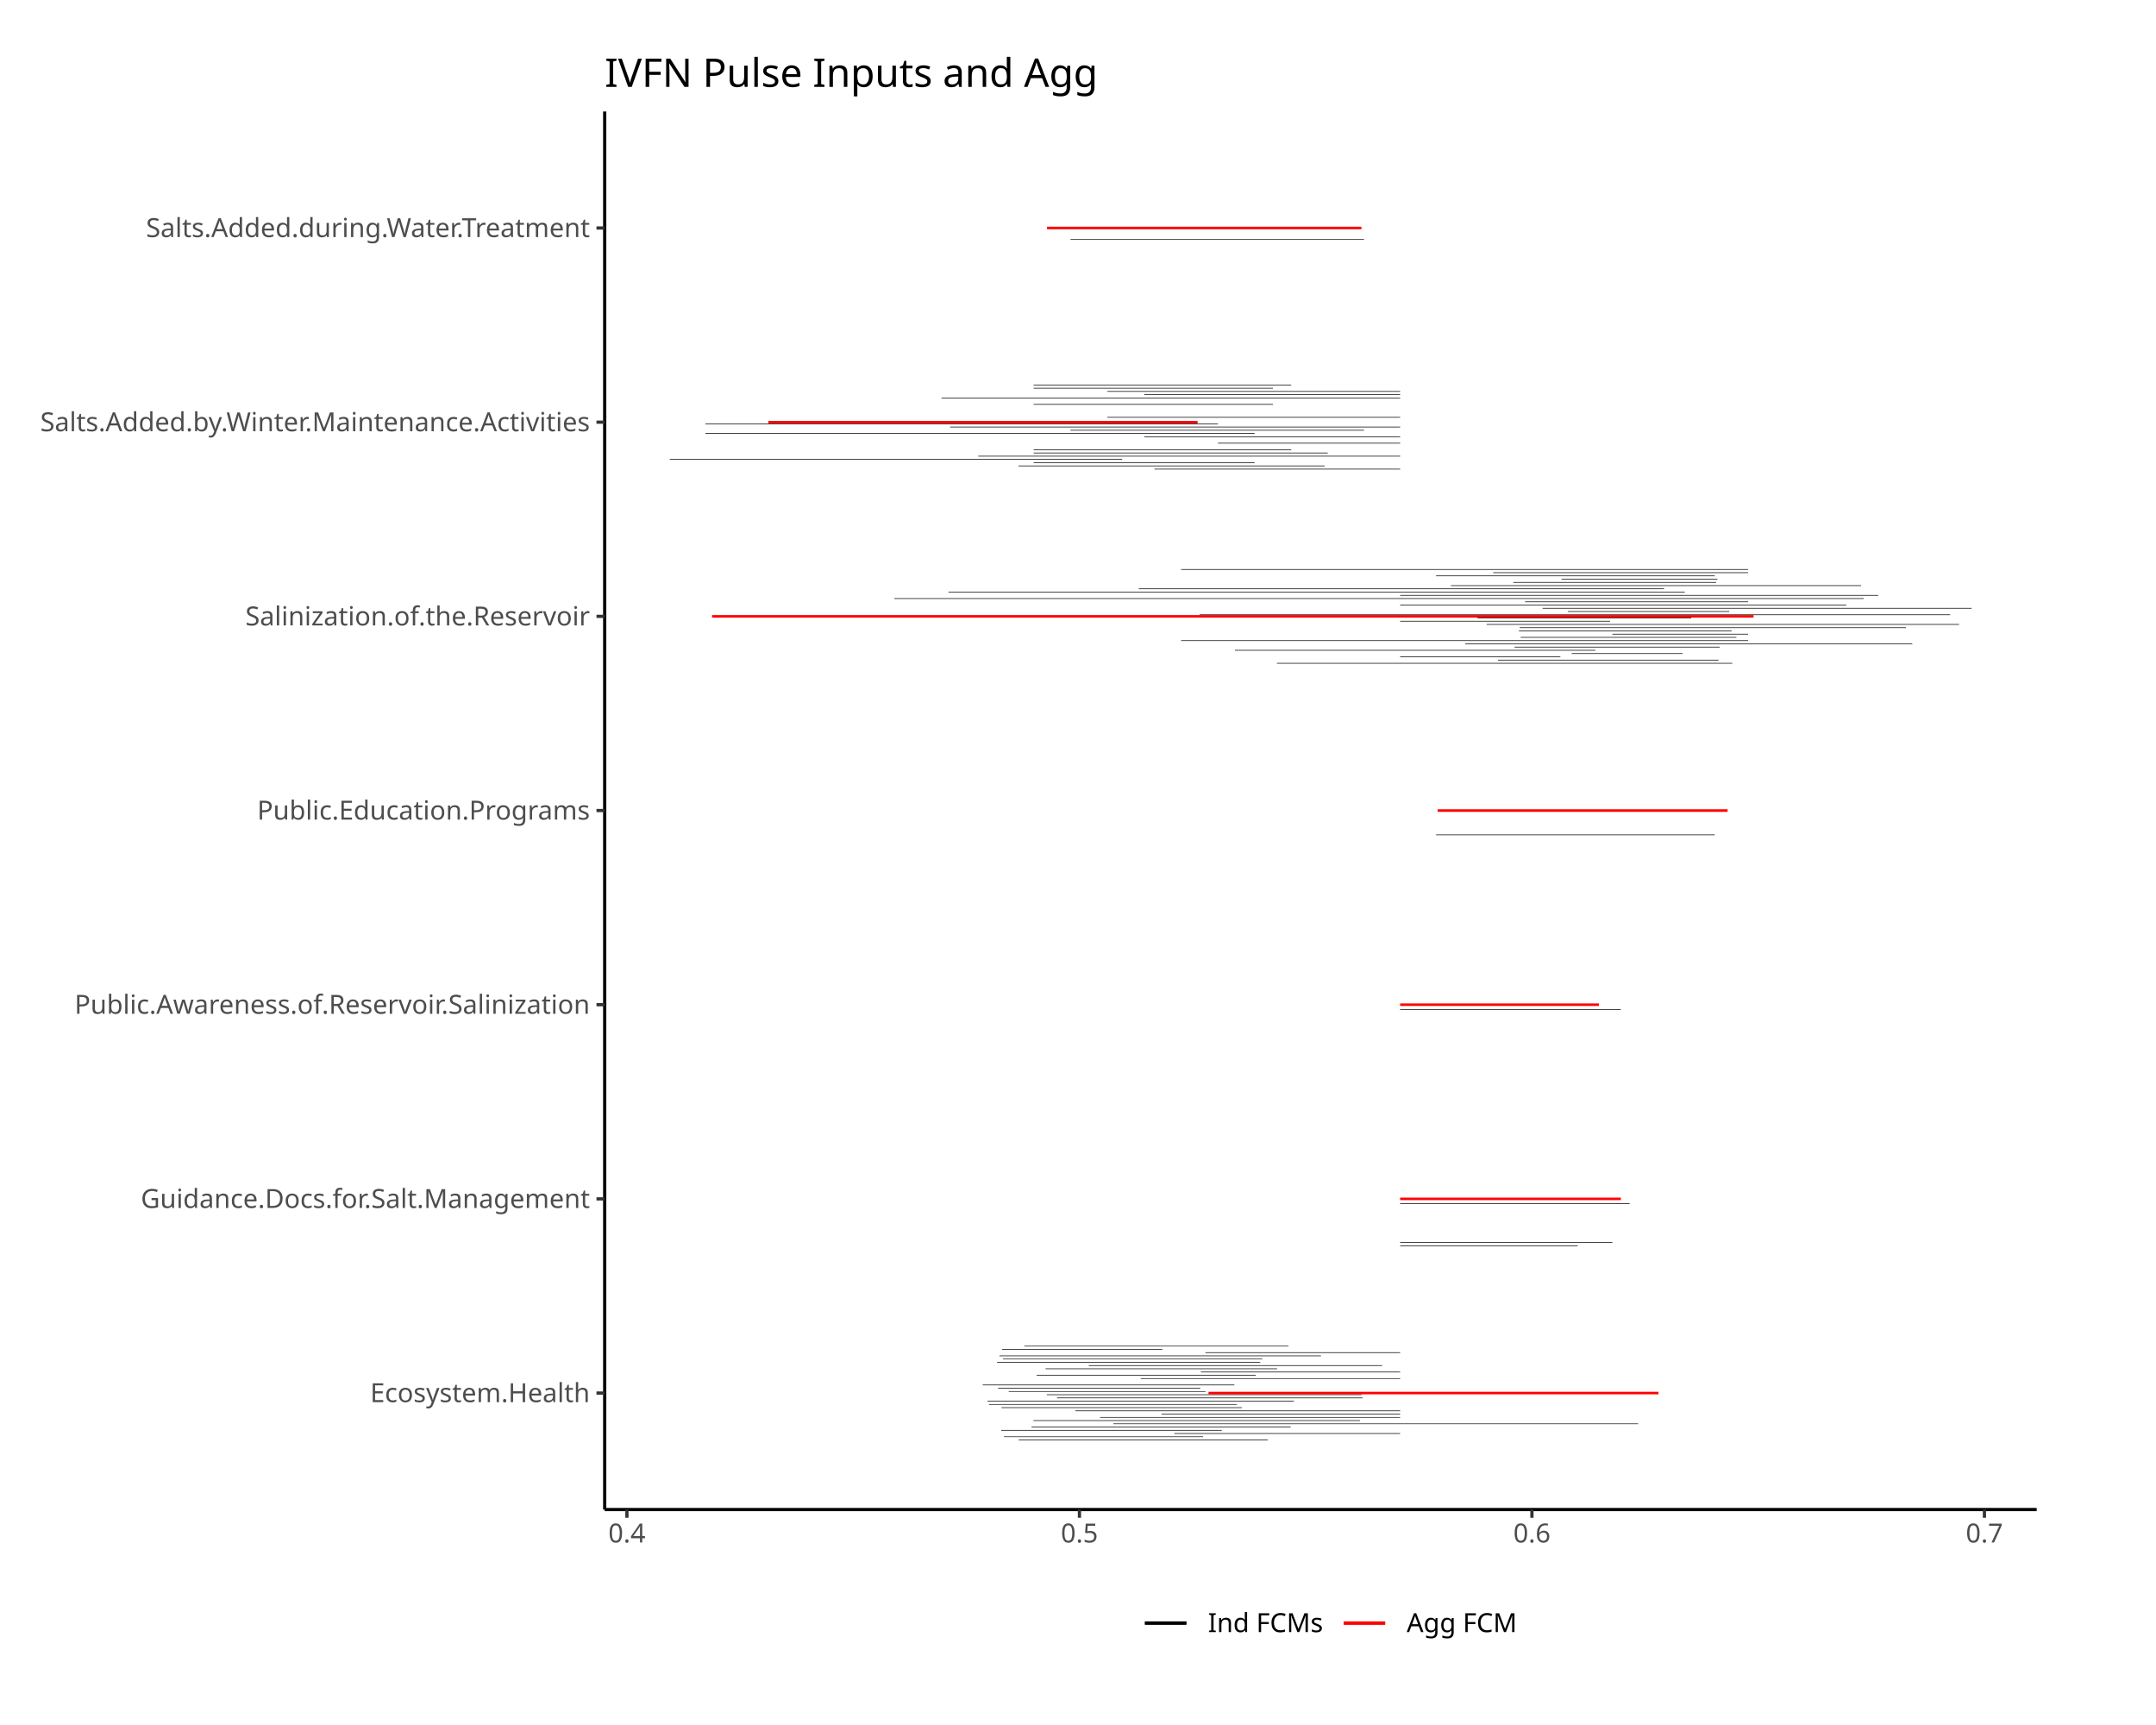
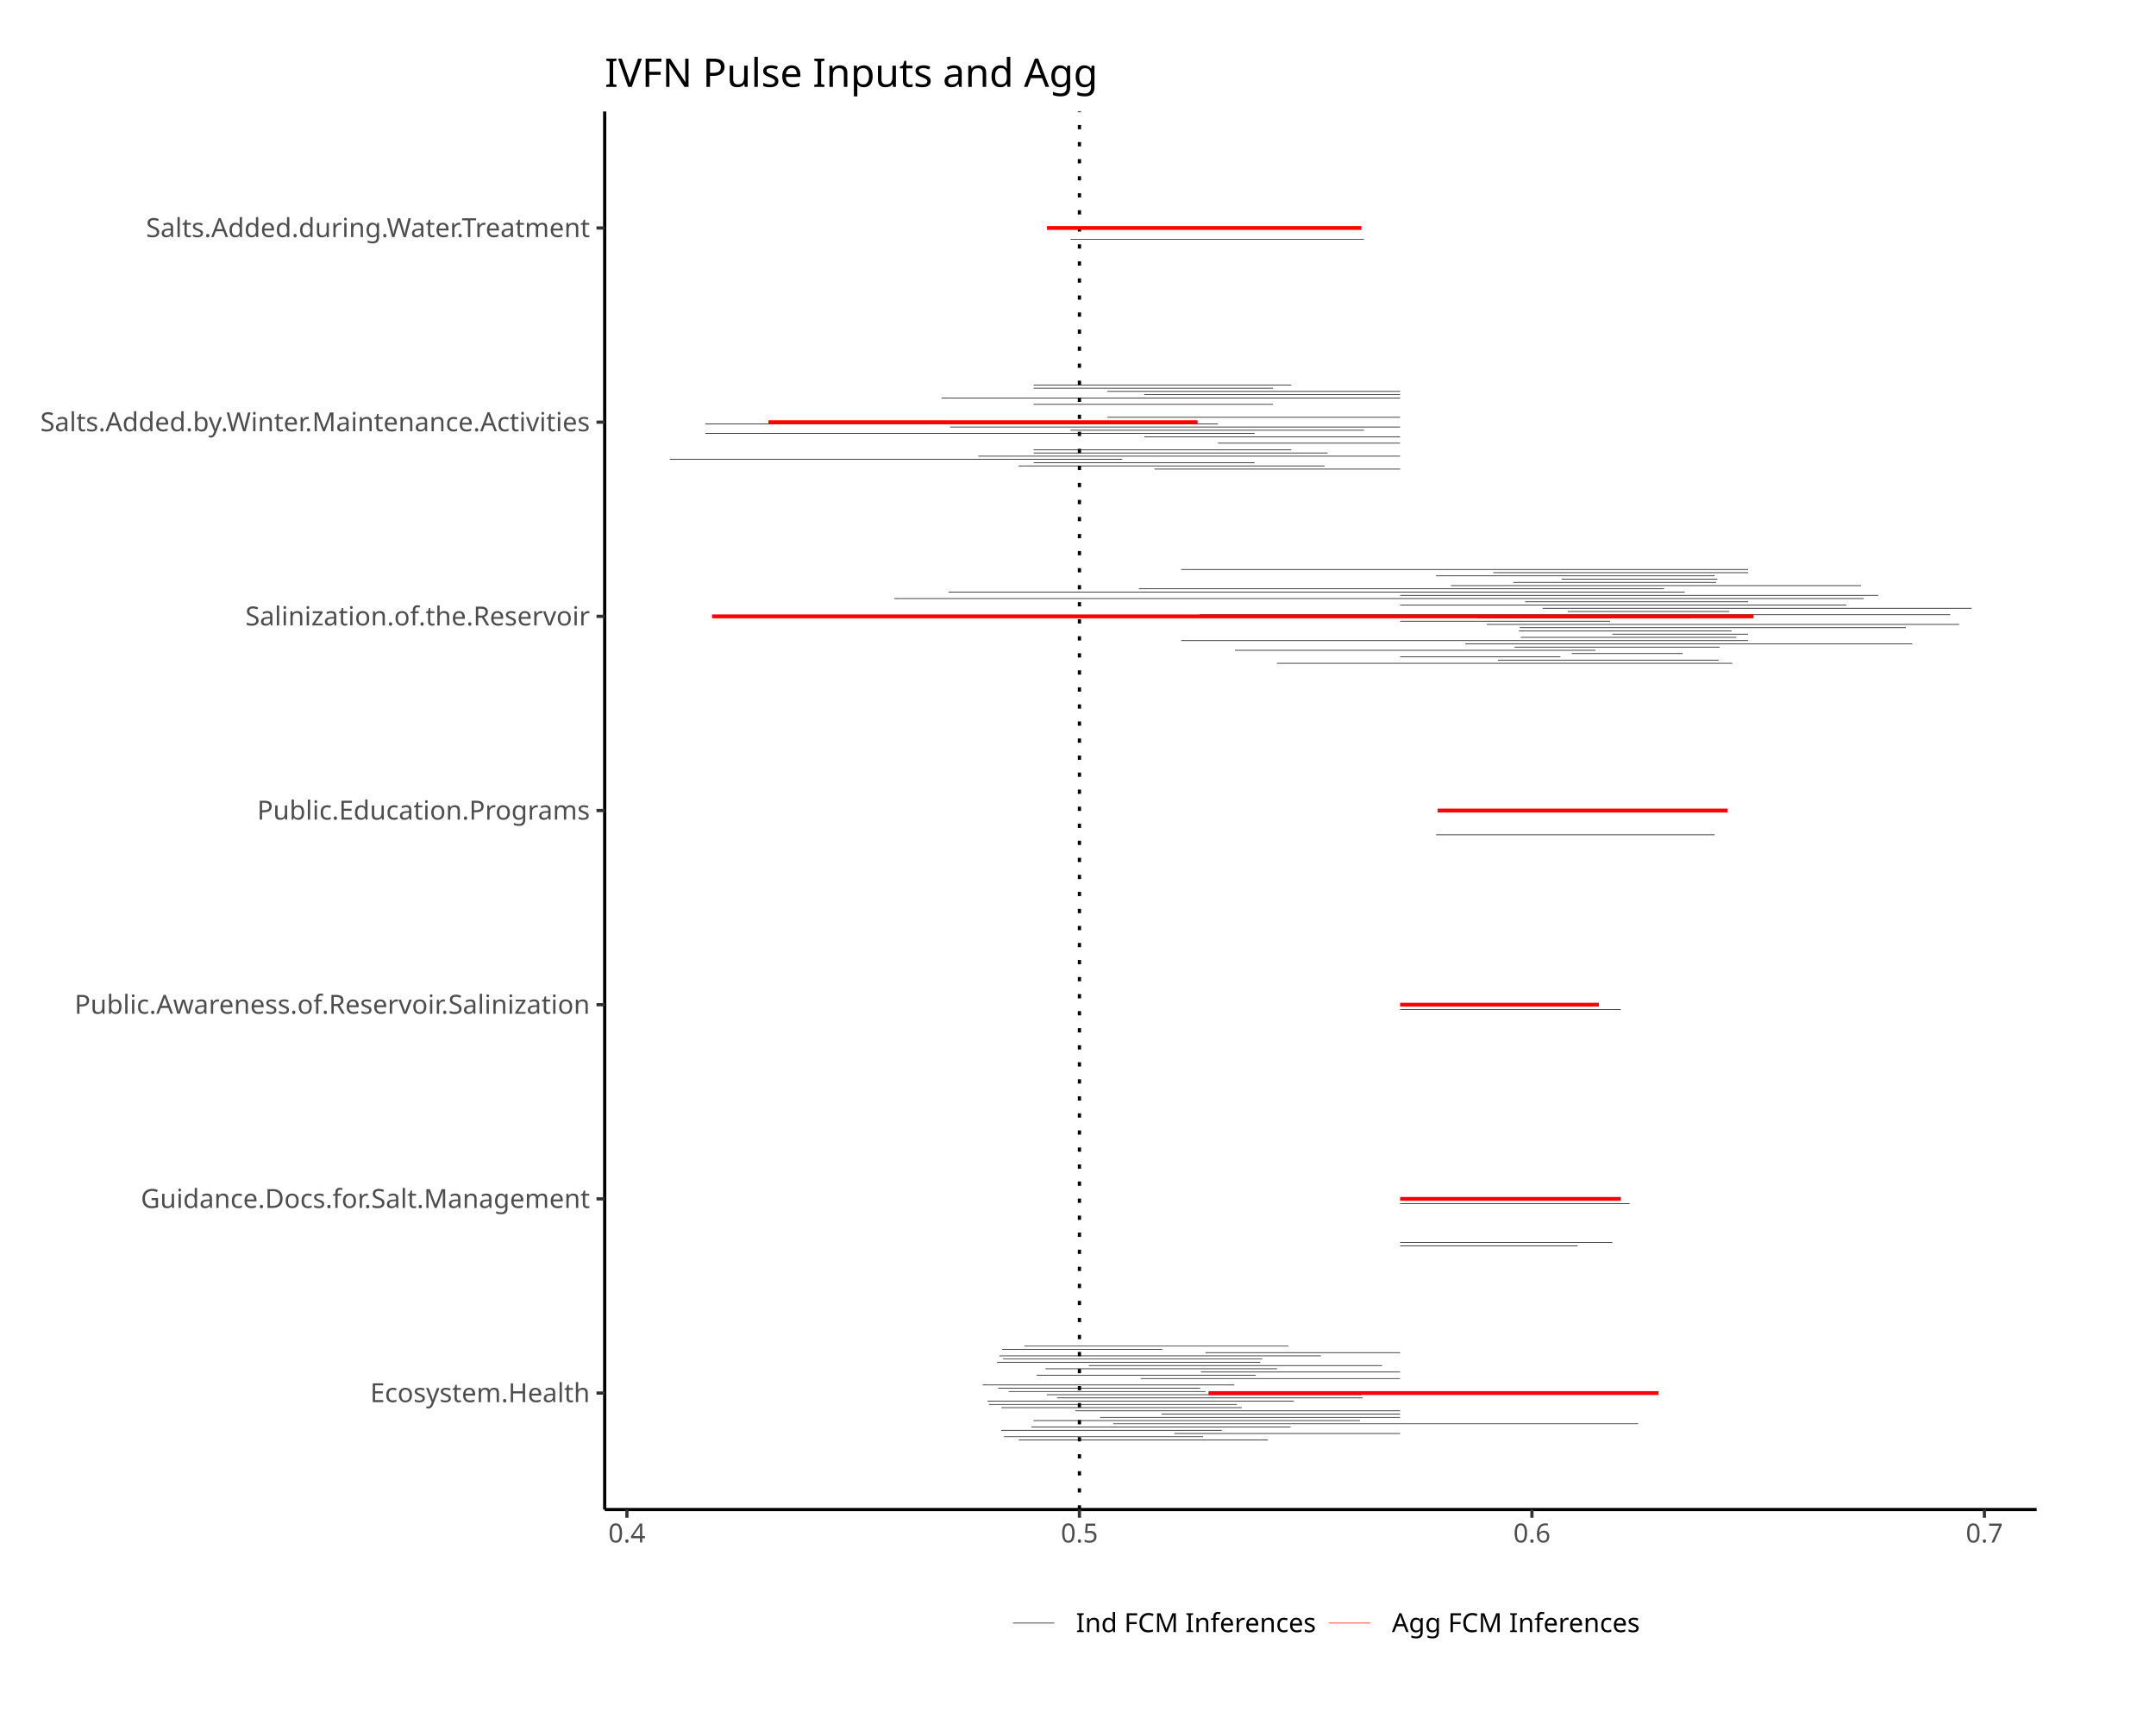
<svg xmlns="http://www.w3.org/2000/svg" class="svglite" data-engine-version="2.0" width="720.00pt" height="576.00pt" viewBox="0 0 720.00 576.00">
  <defs>
    <style type="text/css">
    .svglite line, .svglite polyline, .svglite polygon, .svglite path, .svglite rect, .svglite circle {
      fill: none;
      stroke: #000000;
      stroke-linecap: round;
      stroke-linejoin: round;
      stroke-miterlimit: 10.00;
    }
  </style>
  </defs>
  <rect width="100%" height="100%" style="stroke: none; fill: #FFFFFF;" />
  <defs>
    <clipPath id="cpMC4wMHw3MjAuMDB8MC4wMHw1NzYuMDA=">
      <rect x="0.00" y="0.00" width="720.00" height="576.00" />
    </clipPath>
  </defs>
  <g clip-path="url(#cpMC4wMHw3MjAuMDB8MC4wMHw1NzYuMDA=)">
-     <rect x="-0" y="0.00" width="720.00" height="576.00" style="stroke-width: 1.07; stroke: #FFFFFF; fill: #FFFFFF;" />
+     <rect x="0.00" y="0.00" width="720.00" height="576.00" style="stroke-width: 1.07; stroke: #FFFFFF; fill: #FFFFFF;" />
  </g>
  <defs>
    <clipPath id="cpMjAxLjk0fDY4MC4xNXwzNy4yM3w1MDQuMDY=">
      <rect x="201.94" y="37.23" width="478.21" height="466.83" />
    </clipPath>
  </defs>
  <g clip-path="url(#cpMjAxLjk0fDY4MC4xNXwzNy4yM3w1MDQuMDY=)">
    <rect x="201.94" y="37.23" width="478.21" height="466.83" style="stroke-width: 1.07; stroke: none; fill: #FFFFFF;" />
+     <line x1="360.48" y1="504.06" x2="360.48" y2="37.23" style="stroke-width: 1.07; stroke-dasharray: 1.42,4.27; stroke-linecap: butt;" />
    <line x1="340.20" y1="480.83" x2="423.37" y2="480.83" style="stroke-width: 0.21; stroke-linecap: butt;" />
    <line x1="335.26" y1="479.75" x2="401.78" y2="479.75" style="stroke-width: 0.21; stroke-linecap: butt;" />
    <line x1="392.16" y1="478.67" x2="467.58" y2="478.67" style="stroke-width: 0.21; stroke-linecap: butt;" />
    <line x1="334.36" y1="477.59" x2="408.01" y2="477.59" style="stroke-width: 0.21; stroke-linecap: butt;" />
    <line x1="344.47" y1="476.51" x2="430.99" y2="476.51" style="stroke-width: 0.21; stroke-linecap: butt;" />
    <line x1="371.79" y1="475.43" x2="547.07" y2="475.43" style="stroke-width: 0.21; stroke-linecap: butt;" />
    <line x1="345.11" y1="474.34" x2="454.16" y2="474.34" style="stroke-width: 0.21; stroke-linecap: butt;" />
    <line x1="367.36" y1="473.26" x2="467.58" y2="473.26" style="stroke-width: 0.21; stroke-linecap: butt;" />
    <line x1="387.92" y1="472.18" x2="467.58" y2="472.18" style="stroke-width: 0.21; stroke-linecap: butt;" />
    <line x1="359.13" y1="471.10" x2="467.58" y2="471.10" style="stroke-width: 0.21; stroke-linecap: butt;" />
    <line x1="334.45" y1="470.02" x2="414.71" y2="470.02" style="stroke-width: 0.21; stroke-linecap: butt;" />
    <line x1="330.28" y1="468.94" x2="413.05" y2="468.94" style="stroke-width: 0.21; stroke-linecap: butt;" />
    <line x1="329.80" y1="467.86" x2="432.12" y2="467.86" style="stroke-width: 0.21; stroke-linecap: butt;" />
    <line x1="352.99" y1="466.78" x2="455.02" y2="466.78" style="stroke-width: 0.21; stroke-linecap: butt;" />
    <line x1="349.59" y1="465.70" x2="454.65" y2="465.70" style="stroke-width: 0.21; stroke-linecap: butt;" />
    <line x1="336.85" y1="464.62" x2="402.58" y2="464.62" style="stroke-width: 0.21; stroke-linecap: butt;" />
    <line x1="333.34" y1="463.54" x2="400.83" y2="463.54" style="stroke-width: 0.21; stroke-linecap: butt;" />
    <line x1="328.17" y1="462.46" x2="412.21" y2="462.46" style="stroke-width: 0.21; stroke-linecap: butt;" />
    <line x1="467.58" y1="461.38" x2="467.58" y2="461.38" style="stroke-width: 0.21; stroke-linecap: butt;" />
    <line x1="380.97" y1="460.30" x2="467.58" y2="460.30" style="stroke-width: 0.21; stroke-linecap: butt;" />
    <line x1="346.19" y1="459.22" x2="419.38" y2="459.22" style="stroke-width: 0.21; stroke-linecap: butt;" />
    <line x1="401.05" y1="458.14" x2="467.58" y2="458.14" style="stroke-width: 0.21; stroke-linecap: butt;" />
    <line x1="349.16" y1="457.05" x2="426.48" y2="457.05" style="stroke-width: 0.21; stroke-linecap: butt;" />
    <line x1="363.61" y1="455.97" x2="461.55" y2="455.97" style="stroke-width: 0.21; stroke-linecap: butt;" />
    <line x1="332.98" y1="454.89" x2="420.86" y2="454.89" style="stroke-width: 0.21; stroke-linecap: butt;" />
    <line x1="334.95" y1="453.81" x2="421.54" y2="453.81" style="stroke-width: 0.21; stroke-linecap: butt;" />
    <line x1="333.77" y1="452.73" x2="441.13" y2="452.73" style="stroke-width: 0.21; stroke-linecap: butt;" />
    <line x1="402.57" y1="451.65" x2="467.58" y2="451.65" style="stroke-width: 0.21; stroke-linecap: butt;" />
    <line x1="334.67" y1="450.57" x2="388.14" y2="450.57" style="stroke-width: 0.21; stroke-linecap: butt;" />
    <line x1="342.10" y1="449.49" x2="430.29" y2="449.49" style="stroke-width: 0.21; stroke-linecap: butt;" />
    <line x1="467.58" y1="415.99" x2="526.86" y2="415.99" style="stroke-width: 0.21; stroke-linecap: butt;" />
    <line x1="467.58" y1="414.91" x2="538.46" y2="414.91" style="stroke-width: 0.21; stroke-linecap: butt;" />
    <line x1="467.58" y1="413.83" x2="467.58" y2="413.83" style="stroke-width: 0.21; stroke-linecap: butt;" />
    <line x1="467.58" y1="412.75" x2="467.58" y2="412.75" style="stroke-width: 0.21; stroke-linecap: butt;" />
    <line x1="467.58" y1="411.67" x2="467.58" y2="411.67" style="stroke-width: 0.21; stroke-linecap: butt;" />
    <line x1="467.58" y1="410.59" x2="467.58" y2="410.59" style="stroke-width: 0.21; stroke-linecap: butt;" />
    <line x1="467.58" y1="409.51" x2="467.58" y2="409.51" style="stroke-width: 0.21; stroke-linecap: butt;" />
    <line x1="467.58" y1="408.43" x2="467.58" y2="408.43" style="stroke-width: 0.21; stroke-linecap: butt;" />
    <line x1="467.58" y1="407.35" x2="467.58" y2="407.35" style="stroke-width: 0.21; stroke-linecap: butt;" />
    <line x1="467.58" y1="406.27" x2="467.58" y2="406.27" style="stroke-width: 0.21; stroke-linecap: butt;" />
    <line x1="467.58" y1="405.18" x2="467.58" y2="405.18" style="stroke-width: 0.21; stroke-linecap: butt;" />
    <line x1="467.58" y1="404.10" x2="467.58" y2="404.10" style="stroke-width: 0.21; stroke-linecap: butt;" />
    <line x1="467.58" y1="403.02" x2="467.58" y2="403.02" style="stroke-width: 0.21; stroke-linecap: butt;" />
    <line x1="467.58" y1="401.94" x2="544.22" y2="401.94" style="stroke-width: 0.21; stroke-linecap: butt;" />
    <line x1="467.58" y1="400.86" x2="467.58" y2="400.86" style="stroke-width: 0.21; stroke-linecap: butt;" />
    <line x1="467.58" y1="399.78" x2="467.58" y2="399.78" style="stroke-width: 0.21; stroke-linecap: butt;" />
    <line x1="467.58" y1="398.70" x2="467.58" y2="398.70" style="stroke-width: 0.21; stroke-linecap: butt;" />
    <line x1="467.58" y1="397.62" x2="467.58" y2="397.62" style="stroke-width: 0.21; stroke-linecap: butt;" />
    <line x1="467.58" y1="396.54" x2="467.58" y2="396.54" style="stroke-width: 0.21; stroke-linecap: butt;" />
    <line x1="467.58" y1="395.46" x2="467.58" y2="395.46" style="stroke-width: 0.21; stroke-linecap: butt;" />
    <line x1="467.58" y1="394.38" x2="467.58" y2="394.38" style="stroke-width: 0.21; stroke-linecap: butt;" />
    <line x1="467.58" y1="393.30" x2="467.58" y2="393.30" style="stroke-width: 0.21; stroke-linecap: butt;" />
    <line x1="467.58" y1="392.22" x2="467.58" y2="392.22" style="stroke-width: 0.21; stroke-linecap: butt;" />
    <line x1="467.58" y1="391.14" x2="467.58" y2="391.14" style="stroke-width: 0.21; stroke-linecap: butt;" />
    <line x1="467.58" y1="390.06" x2="467.58" y2="390.06" style="stroke-width: 0.21; stroke-linecap: butt;" />
    <line x1="467.58" y1="388.98" x2="467.58" y2="388.98" style="stroke-width: 0.21; stroke-linecap: butt;" />
    <line x1="467.58" y1="387.89" x2="467.58" y2="387.89" style="stroke-width: 0.21; stroke-linecap: butt;" />
    <line x1="467.58" y1="386.81" x2="467.58" y2="386.81" style="stroke-width: 0.21; stroke-linecap: butt;" />
    <line x1="467.58" y1="385.73" x2="467.58" y2="385.73" style="stroke-width: 0.21; stroke-linecap: butt;" />
    <line x1="467.58" y1="384.65" x2="467.58" y2="384.65" style="stroke-width: 0.21; stroke-linecap: butt;" />
    <line x1="467.58" y1="351.15" x2="467.58" y2="351.15" style="stroke-width: 0.21; stroke-linecap: butt;" />
    <line x1="467.58" y1="350.07" x2="467.58" y2="350.07" style="stroke-width: 0.21; stroke-linecap: butt;" />
    <line x1="467.58" y1="348.99" x2="467.58" y2="348.99" style="stroke-width: 0.21; stroke-linecap: butt;" />
    <line x1="467.58" y1="347.91" x2="467.58" y2="347.91" style="stroke-width: 0.21; stroke-linecap: butt;" />
    <line x1="467.58" y1="346.83" x2="467.58" y2="346.83" style="stroke-width: 0.21; stroke-linecap: butt;" />
    <line x1="467.58" y1="345.75" x2="467.58" y2="345.75" style="stroke-width: 0.21; stroke-linecap: butt;" />
    <line x1="467.58" y1="344.67" x2="467.58" y2="344.67" style="stroke-width: 0.21; stroke-linecap: butt;" />
    <line x1="467.58" y1="343.59" x2="467.58" y2="343.59" style="stroke-width: 0.21; stroke-linecap: butt;" />
    <line x1="467.58" y1="342.51" x2="467.58" y2="342.51" style="stroke-width: 0.21; stroke-linecap: butt;" />
    <line x1="467.58" y1="341.43" x2="467.58" y2="341.43" style="stroke-width: 0.21; stroke-linecap: butt;" />
    <line x1="467.58" y1="340.35" x2="467.58" y2="340.35" style="stroke-width: 0.21; stroke-linecap: butt;" />
    <line x1="467.58" y1="339.27" x2="467.58" y2="339.27" style="stroke-width: 0.21; stroke-linecap: butt;" />
    <line x1="467.58" y1="338.19" x2="467.58" y2="338.19" style="stroke-width: 0.21; stroke-linecap: butt;" />
    <line x1="467.58" y1="337.10" x2="541.27" y2="337.10" style="stroke-width: 0.21; stroke-linecap: butt;" />
    <line x1="467.58" y1="336.02" x2="467.58" y2="336.02" style="stroke-width: 0.21; stroke-linecap: butt;" />
    <line x1="467.58" y1="334.94" x2="467.58" y2="334.94" style="stroke-width: 0.21; stroke-linecap: butt;" />
    <line x1="467.58" y1="333.86" x2="467.58" y2="333.86" style="stroke-width: 0.21; stroke-linecap: butt;" />
    <line x1="467.58" y1="332.78" x2="467.58" y2="332.78" style="stroke-width: 0.21; stroke-linecap: butt;" />
    <line x1="467.58" y1="331.70" x2="467.58" y2="331.70" style="stroke-width: 0.21; stroke-linecap: butt;" />
    <line x1="467.58" y1="330.62" x2="467.58" y2="330.62" style="stroke-width: 0.21; stroke-linecap: butt;" />
    <line x1="467.58" y1="329.54" x2="467.58" y2="329.54" style="stroke-width: 0.21; stroke-linecap: butt;" />
    <line x1="467.58" y1="328.46" x2="467.58" y2="328.46" style="stroke-width: 0.21; stroke-linecap: butt;" />
    <line x1="467.58" y1="327.38" x2="467.58" y2="327.38" style="stroke-width: 0.21; stroke-linecap: butt;" />
    <line x1="467.58" y1="326.30" x2="467.58" y2="326.30" style="stroke-width: 0.21; stroke-linecap: butt;" />
    <line x1="467.58" y1="325.22" x2="467.58" y2="325.22" style="stroke-width: 0.21; stroke-linecap: butt;" />
    <line x1="467.58" y1="324.14" x2="467.58" y2="324.14" style="stroke-width: 0.21; stroke-linecap: butt;" />
    <line x1="467.58" y1="323.06" x2="467.58" y2="323.06" style="stroke-width: 0.21; stroke-linecap: butt;" />
    <line x1="467.58" y1="321.98" x2="467.58" y2="321.98" style="stroke-width: 0.21; stroke-linecap: butt;" />
    <line x1="467.58" y1="320.90" x2="467.58" y2="320.90" style="stroke-width: 0.21; stroke-linecap: butt;" />
    <line x1="467.58" y1="319.81" x2="467.58" y2="319.81" style="stroke-width: 0.21; stroke-linecap: butt;" />
    <line x1="467.58" y1="286.31" x2="467.58" y2="286.31" style="stroke-width: 0.21; stroke-linecap: butt;" />
    <line x1="467.58" y1="285.23" x2="467.58" y2="285.23" style="stroke-width: 0.21; stroke-linecap: butt;" />
    <line x1="467.58" y1="284.15" x2="467.58" y2="284.15" style="stroke-width: 0.21; stroke-linecap: butt;" />
    <line x1="467.58" y1="283.07" x2="467.58" y2="283.07" style="stroke-width: 0.21; stroke-linecap: butt;" />
    <line x1="467.58" y1="281.99" x2="467.58" y2="281.99" style="stroke-width: 0.21; stroke-linecap: butt;" />
    <line x1="467.58" y1="280.91" x2="467.58" y2="280.91" style="stroke-width: 0.21; stroke-linecap: butt;" />
    <line x1="467.58" y1="279.83" x2="467.58" y2="279.83" style="stroke-width: 0.21; stroke-linecap: butt;" />
    <line x1="479.59" y1="278.75" x2="572.63" y2="278.75" style="stroke-width: 0.21; stroke-linecap: butt;" />
    <line x1="467.58" y1="277.67" x2="467.58" y2="277.67" style="stroke-width: 0.21; stroke-linecap: butt;" />
    <line x1="467.58" y1="276.59" x2="467.58" y2="276.59" style="stroke-width: 0.21; stroke-linecap: butt;" />
    <line x1="467.58" y1="275.51" x2="467.58" y2="275.51" style="stroke-width: 0.21; stroke-linecap: butt;" />
    <line x1="467.58" y1="274.43" x2="467.58" y2="274.43" style="stroke-width: 0.21; stroke-linecap: butt;" />
    <line x1="467.58" y1="273.35" x2="467.58" y2="273.35" style="stroke-width: 0.21; stroke-linecap: butt;" />
    <line x1="467.58" y1="272.27" x2="467.58" y2="272.27" style="stroke-width: 0.21; stroke-linecap: butt;" />
    <line x1="467.58" y1="271.19" x2="467.58" y2="271.19" style="stroke-width: 0.21; stroke-linecap: butt;" />
    <line x1="467.58" y1="270.11" x2="467.58" y2="270.11" style="stroke-width: 0.21; stroke-linecap: butt;" />
    <line x1="467.58" y1="269.02" x2="467.58" y2="269.02" style="stroke-width: 0.21; stroke-linecap: butt;" />
    <line x1="467.58" y1="267.94" x2="467.58" y2="267.94" style="stroke-width: 0.21; stroke-linecap: butt;" />
    <line x1="467.58" y1="266.86" x2="467.58" y2="266.86" style="stroke-width: 0.21; stroke-linecap: butt;" />
    <line x1="467.58" y1="265.78" x2="467.58" y2="265.78" style="stroke-width: 0.21; stroke-linecap: butt;" />
    <line x1="467.58" y1="264.70" x2="467.58" y2="264.70" style="stroke-width: 0.21; stroke-linecap: butt;" />
    <line x1="467.58" y1="263.62" x2="467.58" y2="263.62" style="stroke-width: 0.21; stroke-linecap: butt;" />
    <line x1="467.58" y1="262.54" x2="467.58" y2="262.54" style="stroke-width: 0.21; stroke-linecap: butt;" />
    <line x1="467.58" y1="261.46" x2="467.58" y2="261.46" style="stroke-width: 0.21; stroke-linecap: butt;" />
    <line x1="467.58" y1="260.38" x2="467.58" y2="260.38" style="stroke-width: 0.21; stroke-linecap: butt;" />
    <line x1="467.58" y1="259.30" x2="467.58" y2="259.30" style="stroke-width: 0.21; stroke-linecap: butt;" />
    <line x1="467.58" y1="258.22" x2="467.58" y2="258.22" style="stroke-width: 0.21; stroke-linecap: butt;" />
    <line x1="467.58" y1="257.14" x2="467.58" y2="257.14" style="stroke-width: 0.21; stroke-linecap: butt;" />
    <line x1="467.58" y1="256.06" x2="467.58" y2="256.06" style="stroke-width: 0.21; stroke-linecap: butt;" />
    <line x1="467.58" y1="254.98" x2="467.58" y2="254.98" style="stroke-width: 0.21; stroke-linecap: butt;" />
    <line x1="426.44" y1="221.48" x2="578.51" y2="221.48" style="stroke-width: 0.21; stroke-linecap: butt;" />
    <line x1="500.25" y1="220.40" x2="573.93" y2="220.40" style="stroke-width: 0.21; stroke-linecap: butt;" />
    <line x1="467.58" y1="219.32" x2="521.08" y2="219.32" style="stroke-width: 0.21; stroke-linecap: butt;" />
    <line x1="524.87" y1="218.24" x2="561.90" y2="218.24" style="stroke-width: 0.21; stroke-linecap: butt;" />
    <line x1="412.40" y1="217.15" x2="532.79" y2="217.15" style="stroke-width: 0.21; stroke-linecap: butt;" />
    <line x1="505.79" y1="216.07" x2="574.32" y2="216.07" style="stroke-width: 0.21; stroke-linecap: butt;" />
    <line x1="489.34" y1="214.99" x2="638.60" y2="214.99" style="stroke-width: 0.21; stroke-linecap: butt;" />
    <line x1="394.44" y1="213.91" x2="583.80" y2="213.91" style="stroke-width: 0.21; stroke-linecap: butt;" />
    <line x1="507.84" y1="212.83" x2="579.87" y2="212.83" style="stroke-width: 0.21; stroke-linecap: butt;" />
    <line x1="538.46" y1="211.75" x2="583.80" y2="211.75" style="stroke-width: 0.21; stroke-linecap: butt;" />
    <line x1="507.25" y1="210.67" x2="578.29" y2="210.67" style="stroke-width: 0.21; stroke-linecap: butt;" />
    <line x1="507.52" y1="209.59" x2="636.49" y2="209.59" style="stroke-width: 0.21; stroke-linecap: butt;" />
    <line x1="496.47" y1="208.51" x2="654.25" y2="208.51" style="stroke-width: 0.21; stroke-linecap: butt;" />
    <line x1="467.58" y1="207.43" x2="537.70" y2="207.43" style="stroke-width: 0.21; stroke-linecap: butt;" />
    <line x1="493.42" y1="206.35" x2="564.78" y2="206.35" style="stroke-width: 0.21; stroke-linecap: butt;" />
    <line x1="400.59" y1="205.27" x2="651.25" y2="205.27" style="stroke-width: 0.21; stroke-linecap: butt;" />
    <line x1="523.56" y1="204.19" x2="577.49" y2="204.19" style="stroke-width: 0.21; stroke-linecap: butt;" />
    <line x1="515.17" y1="203.11" x2="658.41" y2="203.11" style="stroke-width: 0.21; stroke-linecap: butt;" />
    <line x1="467.58" y1="202.03" x2="616.57" y2="202.03" style="stroke-width: 0.21; stroke-linecap: butt;" />
    <line x1="509.29" y1="200.95" x2="583.80" y2="200.95" style="stroke-width: 0.21; stroke-linecap: butt;" />
    <line x1="298.67" y1="199.86" x2="622.39" y2="199.86" style="stroke-width: 0.21; stroke-linecap: butt;" />
    <line x1="467.58" y1="198.78" x2="627.23" y2="198.78" style="stroke-width: 0.21; stroke-linecap: butt;" />
    <line x1="316.75" y1="197.70" x2="562.62" y2="197.70" style="stroke-width: 0.21; stroke-linecap: butt;" />
    <line x1="380.31" y1="196.62" x2="555.72" y2="196.62" style="stroke-width: 0.21; stroke-linecap: butt;" />
    <line x1="484.55" y1="195.54" x2="621.51" y2="195.54" style="stroke-width: 0.21; stroke-linecap: butt;" />
    <line x1="505.35" y1="194.46" x2="573.13" y2="194.46" style="stroke-width: 0.21; stroke-linecap: butt;" />
    <line x1="521.50" y1="193.38" x2="573.53" y2="193.38" style="stroke-width: 0.21; stroke-linecap: butt;" />
    <line x1="479.59" y1="192.30" x2="572.63" y2="192.30" style="stroke-width: 0.21; stroke-linecap: butt;" />
    <line x1="498.66" y1="191.22" x2="583.80" y2="191.22" style="stroke-width: 0.21; stroke-linecap: butt;" />
    <line x1="394.44" y1="190.14" x2="583.80" y2="190.14" style="stroke-width: 0.21; stroke-linecap: butt;" />
    <line x1="385.54" y1="156.64" x2="467.58" y2="156.64" style="stroke-width: 0.21; stroke-linecap: butt;" />
    <line x1="340.12" y1="155.56" x2="442.38" y2="155.56" style="stroke-width: 0.21; stroke-linecap: butt;" />
    <line x1="345.17" y1="154.48" x2="418.98" y2="154.48" style="stroke-width: 0.21; stroke-linecap: butt;" />
    <line x1="223.68" y1="153.40" x2="374.75" y2="153.40" style="stroke-width: 0.21; stroke-linecap: butt;" />
    <line x1="326.71" y1="152.32" x2="467.58" y2="152.32" style="stroke-width: 0.21; stroke-linecap: butt;" />
    <line x1="345.18" y1="151.24" x2="443.38" y2="151.24" style="stroke-width: 0.21; stroke-linecap: butt;" />
    <line x1="345.18" y1="150.16" x2="431.20" y2="150.16" style="stroke-width: 0.21; stroke-linecap: butt;" />
    <line x1="467.58" y1="149.07" x2="467.58" y2="149.07" style="stroke-width: 0.21; stroke-linecap: butt;" />
    <line x1="406.73" y1="147.99" x2="467.58" y2="147.99" style="stroke-width: 0.21; stroke-linecap: butt;" />
    <line x1="467.58" y1="146.91" x2="467.58" y2="146.91" style="stroke-width: 0.21; stroke-linecap: butt;" />
    <line x1="382.14" y1="145.83" x2="467.58" y2="145.83" style="stroke-width: 0.21; stroke-linecap: butt;" />
    <line x1="235.58" y1="144.75" x2="418.98" y2="144.75" style="stroke-width: 0.21; stroke-linecap: butt;" />
    <line x1="357.50" y1="143.67" x2="455.51" y2="143.67" style="stroke-width: 0.21; stroke-linecap: butt;" />
    <line x1="317.30" y1="142.59" x2="467.58" y2="142.59" style="stroke-width: 0.21; stroke-linecap: butt;" />
    <line x1="235.58" y1="141.51" x2="406.73" y2="141.51" style="stroke-width: 0.21; stroke-linecap: butt;" />
    <line x1="467.58" y1="140.43" x2="467.58" y2="140.43" style="stroke-width: 0.21; stroke-linecap: butt;" />
    <line x1="369.82" y1="139.35" x2="467.58" y2="139.35" style="stroke-width: 0.21; stroke-linecap: butt;" />
    <line x1="467.58" y1="138.27" x2="467.58" y2="138.27" style="stroke-width: 0.21; stroke-linecap: butt;" />
    <line x1="467.58" y1="137.19" x2="467.58" y2="137.19" style="stroke-width: 0.21; stroke-linecap: butt;" />
    <line x1="467.58" y1="136.11" x2="467.58" y2="136.11" style="stroke-width: 0.21; stroke-linecap: butt;" />
    <line x1="345.18" y1="135.03" x2="425.10" y2="135.03" style="stroke-width: 0.21; stroke-linecap: butt;" />
    <line x1="467.58" y1="133.95" x2="467.58" y2="133.95" style="stroke-width: 0.21; stroke-linecap: butt;" />
    <line x1="314.43" y1="132.87" x2="467.58" y2="132.87" style="stroke-width: 0.21; stroke-linecap: butt;" />
    <line x1="382.14" y1="131.78" x2="467.58" y2="131.78" style="stroke-width: 0.21; stroke-linecap: butt;" />
    <line x1="369.82" y1="130.70" x2="467.58" y2="130.70" style="stroke-width: 0.21; stroke-linecap: butt;" />
    <line x1="345.18" y1="129.62" x2="425.10" y2="129.62" style="stroke-width: 0.21; stroke-linecap: butt;" />
    <line x1="345.18" y1="128.54" x2="431.20" y2="128.54" style="stroke-width: 0.21; stroke-linecap: butt;" />
    <line x1="467.58" y1="127.46" x2="467.58" y2="127.46" style="stroke-width: 0.21; stroke-linecap: butt;" />
    <line x1="467.58" y1="126.38" x2="467.58" y2="126.38" style="stroke-width: 0.21; stroke-linecap: butt;" />
    <line x1="467.58" y1="125.30" x2="467.58" y2="125.30" style="stroke-width: 0.21; stroke-linecap: butt;" />
    <line x1="467.58" y1="91.80" x2="467.58" y2="91.80" style="stroke-width: 0.21; stroke-linecap: butt;" />
    <line x1="467.58" y1="90.72" x2="467.58" y2="90.72" style="stroke-width: 0.21; stroke-linecap: butt;" />
    <line x1="467.58" y1="89.64" x2="467.58" y2="89.64" style="stroke-width: 0.21; stroke-linecap: butt;" />
    <line x1="467.58" y1="88.56" x2="467.58" y2="88.56" style="stroke-width: 0.21; stroke-linecap: butt;" />
    <line x1="467.58" y1="87.48" x2="467.58" y2="87.48" style="stroke-width: 0.21; stroke-linecap: butt;" />
    <line x1="467.58" y1="86.40" x2="467.58" y2="86.40" style="stroke-width: 0.21; stroke-linecap: butt;" />
    <line x1="467.58" y1="85.32" x2="467.58" y2="85.32" style="stroke-width: 0.21; stroke-linecap: butt;" />
    <line x1="467.58" y1="84.24" x2="467.58" y2="84.24" style="stroke-width: 0.21; stroke-linecap: butt;" />
    <line x1="467.58" y1="83.16" x2="467.58" y2="83.16" style="stroke-width: 0.21; stroke-linecap: butt;" />
    <line x1="467.58" y1="82.08" x2="467.58" y2="82.08" style="stroke-width: 0.21; stroke-linecap: butt;" />
    <line x1="467.58" y1="80.99" x2="467.58" y2="80.99" style="stroke-width: 0.21; stroke-linecap: butt;" />
    <line x1="357.50" y1="79.91" x2="455.51" y2="79.91" style="stroke-width: 0.21; stroke-linecap: butt;" />
    <line x1="467.58" y1="78.83" x2="467.58" y2="78.83" style="stroke-width: 0.21; stroke-linecap: butt;" />
    <line x1="467.58" y1="77.75" x2="467.58" y2="77.75" style="stroke-width: 0.21; stroke-linecap: butt;" />
    <line x1="467.58" y1="76.67" x2="467.58" y2="76.67" style="stroke-width: 0.21; stroke-linecap: butt;" />
    <line x1="467.58" y1="75.59" x2="467.58" y2="75.59" style="stroke-width: 0.21; stroke-linecap: butt;" />
    <line x1="467.58" y1="74.51" x2="467.58" y2="74.51" style="stroke-width: 0.21; stroke-linecap: butt;" />
    <line x1="467.58" y1="73.43" x2="467.58" y2="73.43" style="stroke-width: 0.21; stroke-linecap: butt;" />
    <line x1="467.58" y1="72.35" x2="467.58" y2="72.35" style="stroke-width: 0.21; stroke-linecap: butt;" />
    <line x1="467.58" y1="71.27" x2="467.58" y2="71.27" style="stroke-width: 0.21; stroke-linecap: butt;" />
    <line x1="467.58" y1="70.19" x2="467.58" y2="70.19" style="stroke-width: 0.21; stroke-linecap: butt;" />
    <line x1="467.58" y1="69.11" x2="467.58" y2="69.11" style="stroke-width: 0.21; stroke-linecap: butt;" />
    <line x1="467.58" y1="68.03" x2="467.58" y2="68.03" style="stroke-width: 0.21; stroke-linecap: butt;" />
    <line x1="467.58" y1="66.95" x2="467.58" y2="66.95" style="stroke-width: 0.21; stroke-linecap: butt;" />
    <line x1="467.58" y1="65.87" x2="467.58" y2="65.87" style="stroke-width: 0.21; stroke-linecap: butt;" />
    <line x1="467.58" y1="64.79" x2="467.58" y2="64.79" style="stroke-width: 0.21; stroke-linecap: butt;" />
    <line x1="467.58" y1="63.70" x2="467.58" y2="63.70" style="stroke-width: 0.21; stroke-linecap: butt;" />
    <line x1="467.58" y1="62.62" x2="467.58" y2="62.62" style="stroke-width: 0.21; stroke-linecap: butt;" />
    <line x1="467.58" y1="61.54" x2="467.58" y2="61.54" style="stroke-width: 0.21; stroke-linecap: butt;" />
    <line x1="467.58" y1="60.46" x2="467.58" y2="60.46" style="stroke-width: 0.21; stroke-linecap: butt;" />
-     <line x1="467.58" y1="400.32" x2="541.29" y2="400.32" style="stroke-width: 0.85; stroke: #FF0000; stroke-linecap: butt;" />
-     <line x1="480.10" y1="270.65" x2="576.94" y2="270.65" style="stroke-width: 0.85; stroke: #FF0000; stroke-linecap: butt;" />
-     <line x1="349.66" y1="76.13" x2="454.66" y2="76.13" style="stroke-width: 0.85; stroke: #FF0000; stroke-linecap: butt;" />
-     <line x1="256.61" y1="140.97" x2="399.94" y2="140.97" style="stroke-width: 0.85; stroke: #FF0000; stroke-linecap: butt;" />
-     <line x1="403.58" y1="465.16" x2="553.86" y2="465.16" style="stroke-width: 0.85; stroke: #FF0000; stroke-linecap: butt;" />
-     <line x1="467.58" y1="335.48" x2="533.97" y2="335.48" style="stroke-width: 0.85; stroke: #FF0000; stroke-linecap: butt;" />
-     <line x1="237.79" y1="205.81" x2="585.60" y2="205.81" style="stroke-width: 0.85; stroke: #FF0000; stroke-linecap: butt;" />
+     <line x1="467.58" y1="400.32" x2="541.29" y2="400.32" style="stroke-width: 1.28; stroke: #FF0000; stroke-linecap: butt;" />
+     <line x1="480.10" y1="270.65" x2="576.94" y2="270.65" style="stroke-width: 1.28; stroke: #FF0000; stroke-linecap: butt;" />
+     <line x1="349.66" y1="76.13" x2="454.66" y2="76.13" style="stroke-width: 1.28; stroke: #FF0000; stroke-linecap: butt;" />
+     <line x1="256.61" y1="140.97" x2="399.94" y2="140.97" style="stroke-width: 1.28; stroke: #FF0000; stroke-linecap: butt;" />
+     <line x1="403.58" y1="465.16" x2="553.86" y2="465.16" style="stroke-width: 1.28; stroke: #FF0000; stroke-linecap: butt;" />
+     <line x1="467.58" y1="335.48" x2="533.97" y2="335.48" style="stroke-width: 1.28; stroke: #FF0000; stroke-linecap: butt;" />
+     <line x1="237.79" y1="205.81" x2="585.60" y2="205.81" style="stroke-width: 1.28; stroke: #FF0000; stroke-linecap: butt;" />
  </g>
  <g clip-path="url(#cpMC4wMHw3MjAuMDB8MC4wMHw1NzYuMDA=)">
    <polyline points="201.94,504.06 201.94,37.23 " style="stroke-width: 1.07; stroke-linecap: butt;" />
    <text x="197.01" y="468.19" text-anchor="end" style="font-size: 8.80px; fill: #4D4D4D; font-family: sans;" textLength="70.94px" lengthAdjust="spacingAndGlyphs">Ecosystem.Health</text>
    <text x="197.01" y="403.35" text-anchor="end" style="font-size: 8.80px; fill: #4D4D4D; font-family: sans;" textLength="144.32px" lengthAdjust="spacingAndGlyphs">Guidance.Docs.for.Salt.Management</text>
    <text x="197.01" y="338.51" text-anchor="end" style="font-size: 8.80px; fill: #4D4D4D; font-family: sans;" textLength="167.30px" lengthAdjust="spacingAndGlyphs">Public.Awareness.of.Reservoir.Salinization</text>
    <text x="197.01" y="273.67" text-anchor="end" style="font-size: 8.80px; fill: #4D4D4D; font-family: sans;" textLength="106.16px" lengthAdjust="spacingAndGlyphs">Public.Education.Programs</text>
    <text x="197.01" y="208.84" text-anchor="end" style="font-size: 8.80px; fill: #4D4D4D; font-family: sans;" textLength="109.58px" lengthAdjust="spacingAndGlyphs">Salinization.of.the.Reservoir</text>
    <text x="197.01" y="144.00" text-anchor="end" style="font-size: 8.80px; fill: #4D4D4D; font-family: sans;" textLength="177.09px" lengthAdjust="spacingAndGlyphs">Salts.Added.by.Winter.Maintenance.Activities</text>
    <text x="197.01" y="79.16" text-anchor="end" style="font-size: 8.80px; fill: #4D4D4D; font-family: sans;" textLength="142.83px" lengthAdjust="spacingAndGlyphs">Salts.Added.during.Water.Treatment</text>
    <polyline points="199.20,465.16 201.94,465.16 " style="stroke-width: 1.07; stroke: #333333; stroke-linecap: butt;" />
    <polyline points="199.20,400.32 201.94,400.32 " style="stroke-width: 1.07; stroke: #333333; stroke-linecap: butt;" />
    <polyline points="199.20,335.48 201.94,335.48 " style="stroke-width: 1.07; stroke: #333333; stroke-linecap: butt;" />
    <polyline points="199.20,270.65 201.94,270.65 " style="stroke-width: 1.07; stroke: #333333; stroke-linecap: butt;" />
    <polyline points="199.20,205.81 201.94,205.81 " style="stroke-width: 1.07; stroke: #333333; stroke-linecap: butt;" />
    <polyline points="199.20,140.97 201.94,140.97 " style="stroke-width: 1.07; stroke: #333333; stroke-linecap: butt;" />
    <polyline points="199.20,76.13 201.94,76.13 " style="stroke-width: 1.07; stroke: #333333; stroke-linecap: butt;" />
    <polyline points="201.94,504.06 680.15,504.06 " style="stroke-width: 1.07; stroke-linecap: butt;" />
    <polyline points="209.36,506.80 209.36,504.06 " style="stroke-width: 1.07; stroke: #333333; stroke-linecap: butt;" />
    <polyline points="360.48,506.80 360.48,504.06 " style="stroke-width: 1.07; stroke: #333333; stroke-linecap: butt;" />
    <polyline points="511.59,506.80 511.59,504.06 " style="stroke-width: 1.07; stroke: #333333; stroke-linecap: butt;" />
    <polyline points="662.70,506.80 662.70,504.06 " style="stroke-width: 1.07; stroke: #333333; stroke-linecap: butt;" />
    <text x="209.36" y="515.05" text-anchor="middle" style="font-size: 8.80px; fill: #4D4D4D; font-family: sans;" textLength="12.23px" lengthAdjust="spacingAndGlyphs">0.4</text>
    <text x="360.48" y="515.05" text-anchor="middle" style="font-size: 8.80px; fill: #4D4D4D; font-family: sans;" textLength="12.23px" lengthAdjust="spacingAndGlyphs">0.5</text>
    <text x="511.59" y="515.05" text-anchor="middle" style="font-size: 8.80px; fill: #4D4D4D; font-family: sans;" textLength="12.23px" lengthAdjust="spacingAndGlyphs">0.6</text>
    <text x="662.70" y="515.05" text-anchor="middle" style="font-size: 8.80px; fill: #4D4D4D; font-family: sans;" textLength="12.23px" lengthAdjust="spacingAndGlyphs">0.7</text>
-     <rect x="369.67" y="527.84" width="142.76" height="28.24" style="stroke-width: 1.07; stroke: none; fill: #FFFFFF;" />
-     <line x1="382.36" y1="541.96" x2="396.18" y2="541.96" style="stroke-width: 1.07; stroke-linecap: butt;" />
-     <line x1="382.36" y1="541.96" x2="396.18" y2="541.96" style="stroke-width: 1.07; stroke-linecap: butt;" />
-     <line x1="448.74" y1="541.96" x2="462.57" y2="541.96" style="stroke-width: 1.07; stroke: #FF0000; stroke-linecap: butt;" />
-     <line x1="448.74" y1="541.96" x2="462.57" y2="541.96" style="stroke-width: 1.07; stroke: #FF0000; stroke-linecap: butt;" />
-     <text x="403.39" y="544.98" style="font-size: 8.80px; font-family: sans;" textLength="38.15px" lengthAdjust="spacingAndGlyphs">Ind FCMs</text>
-     <text x="469.77" y="544.98" style="font-size: 8.80px; font-family: sans;" textLength="37.17px" lengthAdjust="spacingAndGlyphs">Agg FCM</text>
+     <rect x="331.07" y="527.84" width="219.96" height="28.24" style="stroke-width: 1.07; stroke: none; fill: #FFFFFF;" />
+     <rect x="336.54" y="533.32" width="17.28" height="17.28" style="stroke-width: 1.07; stroke: none; fill: #FFFFFF;" />
+     <line x1="338.27" y1="541.96" x2="352.10" y2="541.96" style="stroke-width: 0.21; stroke-linecap: butt;" />
+     <rect x="442.07" y="533.32" width="17.28" height="17.28" style="stroke-width: 1.07; stroke: none; fill: #FFFFFF;" />
+     <line x1="443.80" y1="541.96" x2="457.62" y2="541.96" style="stroke-width: 0.21; stroke: #FF0000; stroke-linecap: butt;" />
+     <text x="359.30" y="544.98" style="font-size: 8.80px; font-family: sans;" textLength="77.29px" lengthAdjust="spacingAndGlyphs">Ind FCM Inferences</text>
+     <text x="464.83" y="544.98" style="font-size: 8.80px; font-family: sans;" textLength="80.72px" lengthAdjust="spacingAndGlyphs">Agg FCM Inferences</text>
    <text x="201.94" y="29.01" style="font-size: 13.20px; font-family: sans;" textLength="159.25px" lengthAdjust="spacingAndGlyphs">IVFN Pulse Inputs and Agg</text>
  </g>
</svg>
